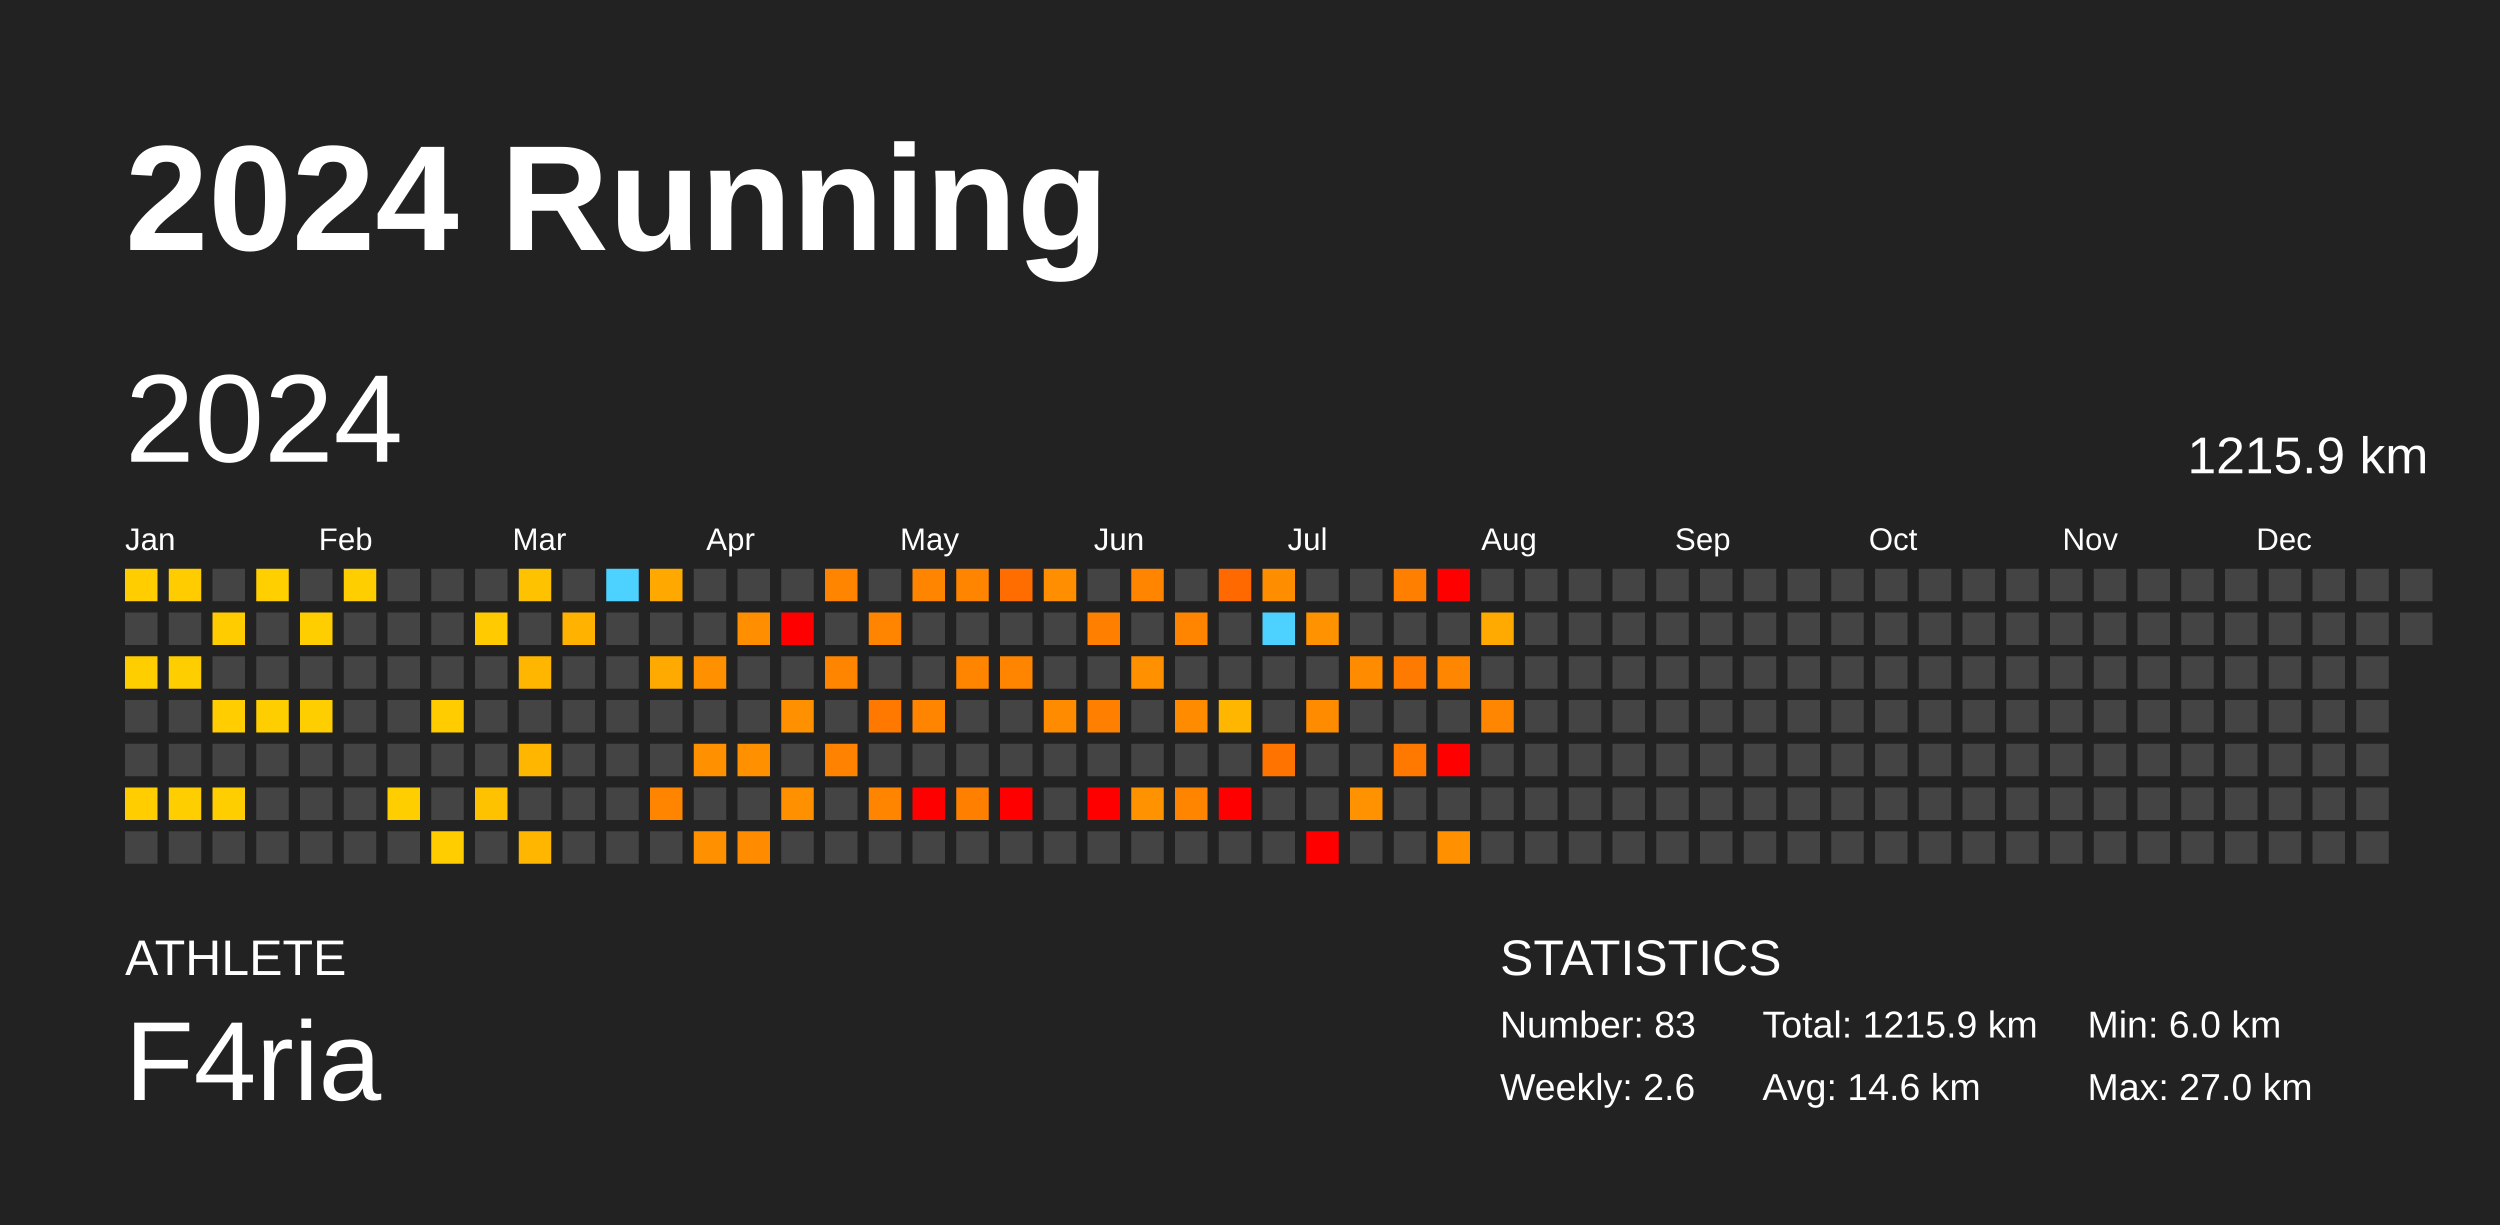
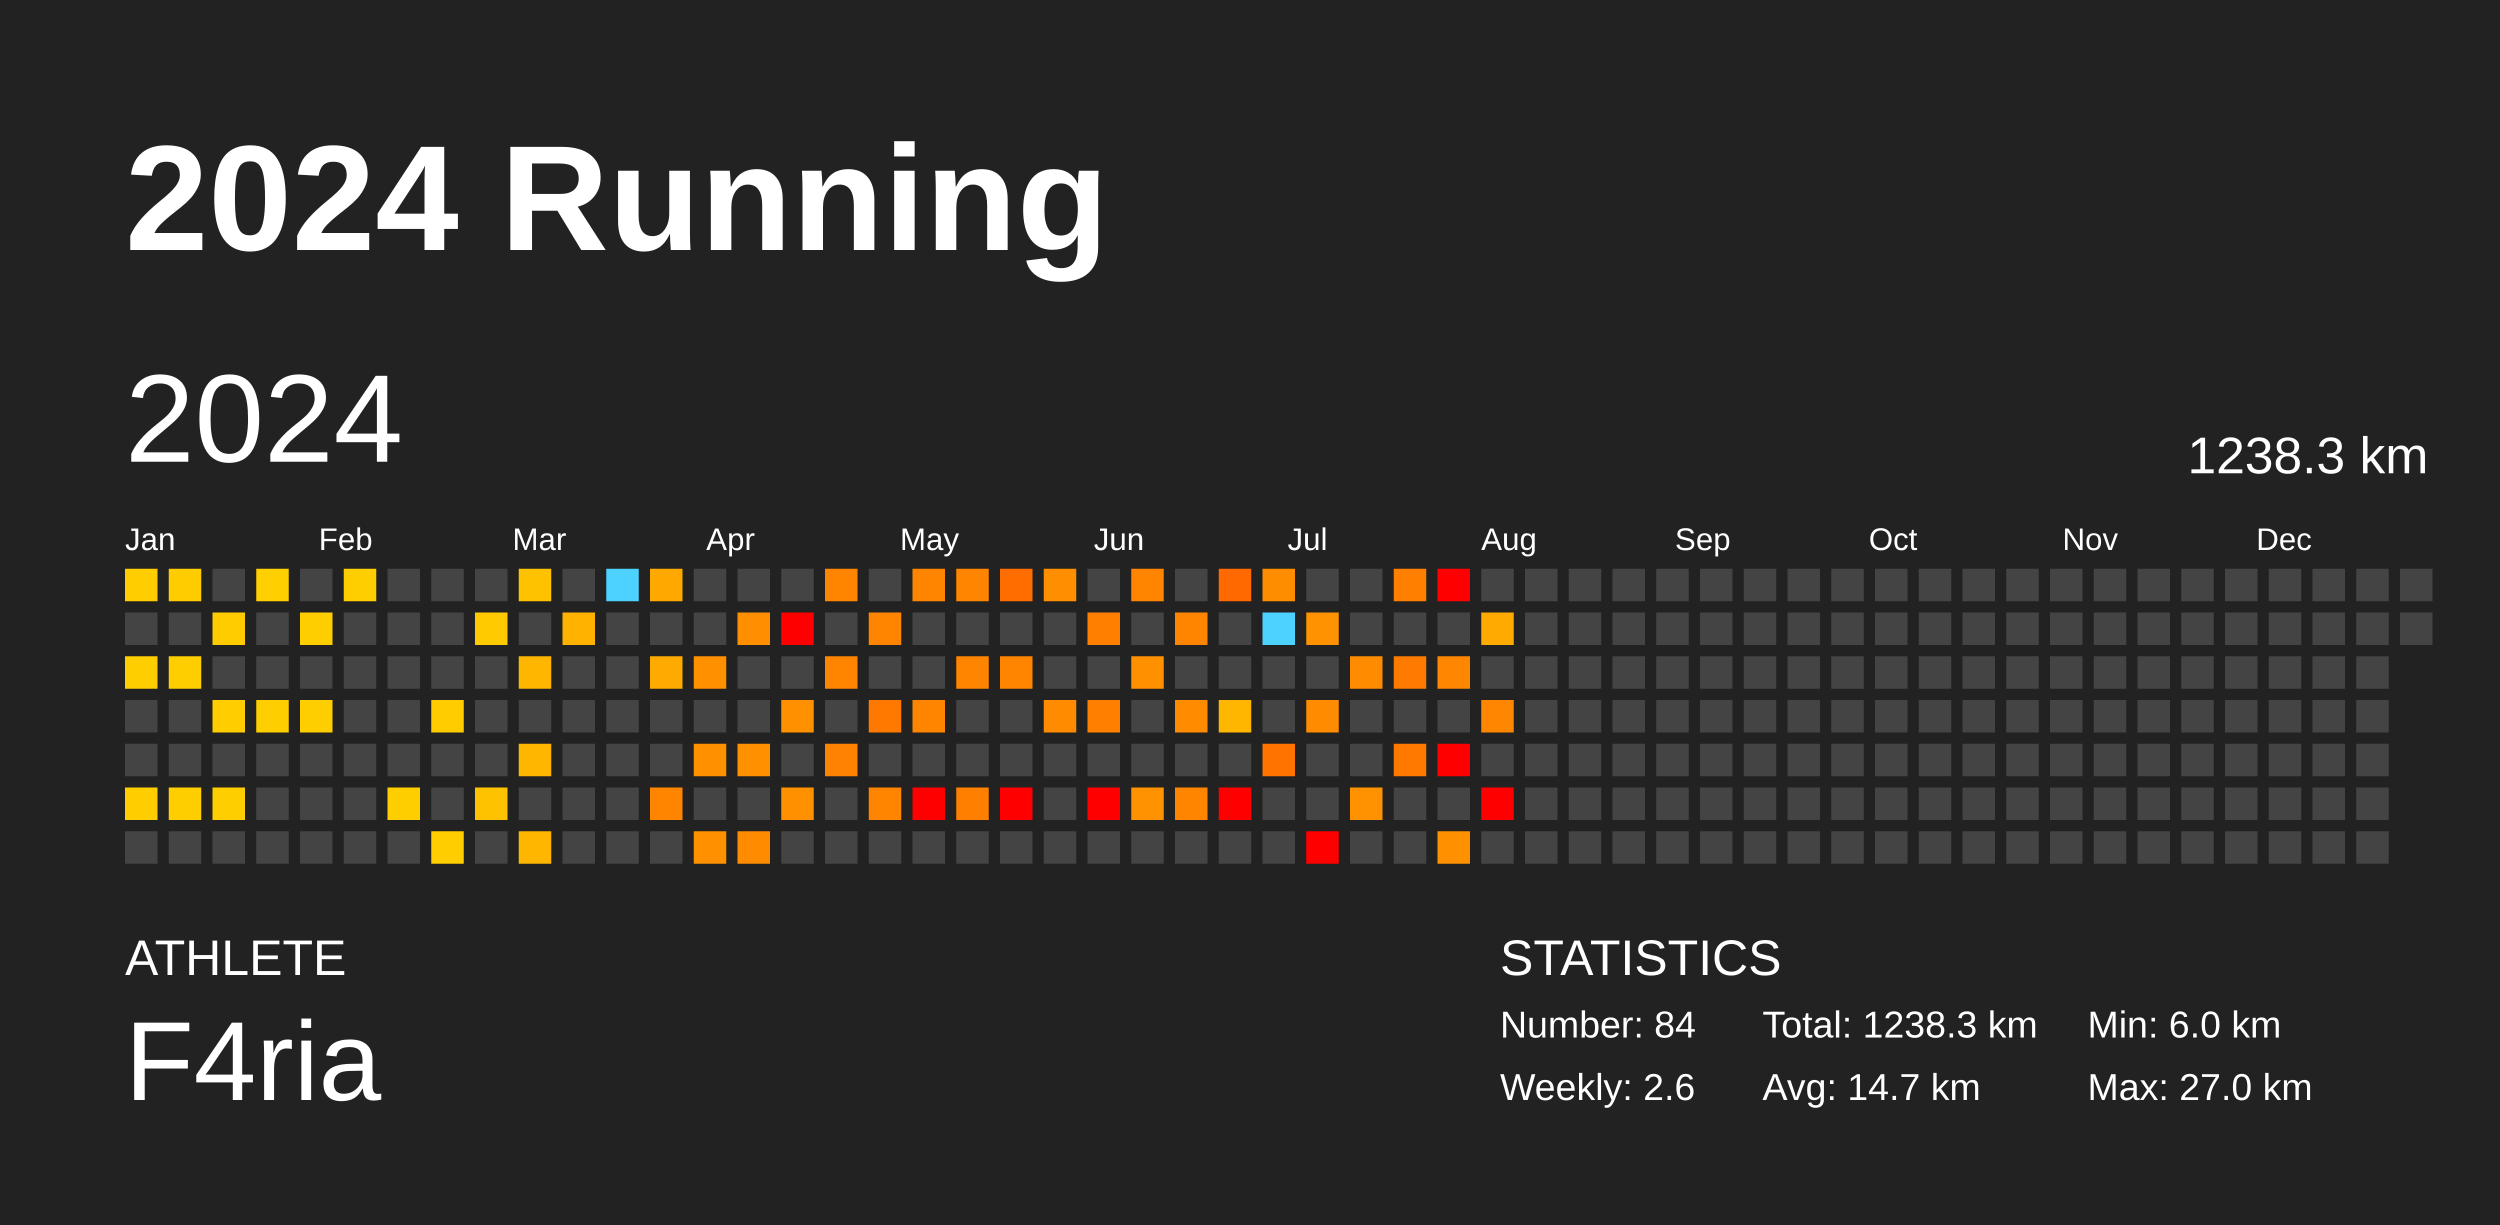
<svg xmlns="http://www.w3.org/2000/svg" baseProfile="full" height="98mm" version="1.1" viewBox="0,0,200,98" width="200mm">
  <defs />
  <rect fill="#222222" height="98" width="200" x="0" y="0" />
  <text fill="#FFFFFF" style="font-size:12px; font-family:Arial; font-weight:bold;" x="10" y="20">2024 Running</text>
  <text fill="#FFFFFF" style="font-size:4px; font-family:Arial" x="10" y="78">ATHLETE</text>
  <text fill="#FFFFFF" style="font-size:9px; font-family:Arial" x="10" y="88">F4ria</text>
  <text fill="#FFFFFF" style="font-size:4px; font-family:Arial" x="120" y="78">STATISTICS</text>
-   <text fill="#FFFFFF" style="font-size:3px; font-family:Arial" x="120" y="83">Number: 83</text>
+   <text fill="#FFFFFF" style="font-size:3px; font-family:Arial" x="120" y="83">Number: 84</text>
  <text fill="#FFFFFF" style="font-size:3px; font-family:Arial" x="120" y="88">Weekly: 2.6</text>
-   <text fill="#FFFFFF" style="font-size:3px; font-family:Arial" x="141" y="83">Total: 1215.9 km</text>
-   <text fill="#FFFFFF" style="font-size:3px; font-family:Arial" x="141" y="88">Avg: 14.6 km</text>
+   <text fill="#FFFFFF" style="font-size:3px; font-family:Arial" x="141" y="83">Total: 1238.3 km</text>
+   <text fill="#FFFFFF" style="font-size:3px; font-family:Arial" x="141" y="88">Avg: 14.7 km</text>
  <text fill="#FFFFFF" style="font-size:3px; font-family:Arial" x="167" y="83">Min: 6.0 km</text>
  <text fill="#FFFFFF" style="font-size:3px; font-family:Arial" x="167" y="88">Max: 27.0 km</text>
  <text dominant-baseline="hanging" fill="#FFFFFF" style="font-size:10.0px; font-family:Arial;" x="10" y="30">2024</text>
-   <text dominant-baseline="hanging" fill="#FFFFFF" style="font-size:4.125px; font-family:Arial;" x="175" y="35">1215.9 km</text>
+   <text dominant-baseline="hanging" fill="#FFFFFF" style="font-size:4.125px; font-family:Arial;" x="175" y="35">1238.3 km</text>
  <text fill="#FFFFFF" style="font-size:2.5px; font-family:Arial" x="10.0" y="44">Jan</text>
  <text fill="#FFFFFF" style="font-size:2.5px; font-family:Arial" x="25.5" y="44">Feb</text>
  <text fill="#FFFFFF" style="font-size:2.5px; font-family:Arial" x="41.0" y="44">Mar</text>
  <text fill="#FFFFFF" style="font-size:2.5px; font-family:Arial" x="56.5" y="44">Apr</text>
  <text fill="#FFFFFF" style="font-size:2.5px; font-family:Arial" x="72.0" y="44">May</text>
  <text fill="#FFFFFF" style="font-size:2.5px; font-family:Arial" x="87.5" y="44">Jun</text>
  <text fill="#FFFFFF" style="font-size:2.5px; font-family:Arial" x="103.0" y="44">Jul</text>
  <text fill="#FFFFFF" style="font-size:2.5px; font-family:Arial" x="118.5" y="44">Aug</text>
  <text fill="#FFFFFF" style="font-size:2.5px; font-family:Arial" x="134.0" y="44">Sep</text>
  <text fill="#FFFFFF" style="font-size:2.5px; font-family:Arial" x="149.5" y="44">Oct</text>
  <text fill="#FFFFFF" style="font-size:2.5px; font-family:Arial" x="165.0" y="44">Nov</text>
  <text fill="#FFFFFF" style="font-size:2.5px; font-family:Arial" x="180.5" y="44">Dec</text>
  <rect fill="#ffcd00" height="2.6" width="2.6" x="10.0" y="45.5" />
  <rect fill="#444444" height="2.6" width="2.6" x="10.0" y="49.0" />
  <rect fill="#ffce00" height="2.6" width="2.6" x="10.0" y="52.5" />
  <rect fill="#444444" height="2.6" width="2.6" x="10.0" y="56.0" />
  <rect fill="#444444" height="2.6" width="2.6" x="10.0" y="59.5" />
  <rect fill="#ffcd00" height="2.6" width="2.6" x="10.0" y="63.0" />
  <rect fill="#444444" height="2.6" width="2.6" x="10.0" y="66.5" />
  <rect fill="#ffcc00" height="2.6" width="2.6" x="13.5" y="45.5" />
  <rect fill="#444444" height="2.6" width="2.6" x="13.5" y="49.0" />
  <rect fill="#ffce00" height="2.6" width="2.6" x="13.5" y="52.5" />
  <rect fill="#444444" height="2.6" width="2.6" x="13.5" y="56.0" />
  <rect fill="#444444" height="2.6" width="2.6" x="13.5" y="59.5" />
  <rect fill="#ffce00" height="2.6" width="2.6" x="13.5" y="63.0" />
  <rect fill="#444444" height="2.6" width="2.6" x="13.5" y="66.5" />
  <rect fill="#444444" height="2.6" width="2.6" x="17.0" y="45.5" />
  <rect fill="#ffcc00" height="2.6" width="2.6" x="17.0" y="49.0" />
  <rect fill="#444444" height="2.6" width="2.6" x="17.0" y="52.5" />
  <rect fill="#ffcd00" height="2.6" width="2.6" x="17.0" y="56.0" />
  <rect fill="#444444" height="2.6" width="2.6" x="17.0" y="59.5" />
  <rect fill="#ffce00" height="2.6" width="2.6" x="17.0" y="63.0" />
  <rect fill="#444444" height="2.6" width="2.6" x="17.0" y="66.5" />
  <rect fill="#ffcf00" height="2.6" width="2.6" x="20.5" y="45.5" />
  <rect fill="#444444" height="2.6" width="2.6" x="20.5" y="49.0" />
  <rect fill="#444444" height="2.6" width="2.6" x="20.5" y="52.5" />
  <rect fill="#ffce00" height="2.6" width="2.6" x="20.5" y="56.0" />
  <rect fill="#444444" height="2.6" width="2.6" x="20.5" y="59.5" />
  <rect fill="#444444" height="2.6" width="2.6" x="20.5" y="63.0" />
  <rect fill="#444444" height="2.6" width="2.6" x="20.5" y="66.5" />
  <rect fill="#444444" height="2.6" width="2.6" x="24.0" y="45.5" />
  <rect fill="#ffce00" height="2.6" width="2.6" x="24.0" y="49.0" />
  <rect fill="#444444" height="2.6" width="2.6" x="24.0" y="52.5" />
  <rect fill="#ffce00" height="2.6" width="2.6" x="24.0" y="56.0" />
  <rect fill="#444444" height="2.6" width="2.6" x="24.0" y="59.5" />
  <rect fill="#444444" height="2.6" width="2.6" x="24.0" y="63.0" />
  <rect fill="#444444" height="2.6" width="2.6" x="24.0" y="66.5" />
  <rect fill="#ffce00" height="2.6" width="2.6" x="27.5" y="45.5" />
  <rect fill="#444444" height="2.6" width="2.6" x="27.5" y="49.0" />
  <rect fill="#444444" height="2.6" width="2.6" x="27.5" y="52.5" />
  <rect fill="#444444" height="2.6" width="2.6" x="27.5" y="56.0" />
  <rect fill="#444444" height="2.6" width="2.6" x="27.5" y="59.5" />
  <rect fill="#444444" height="2.6" width="2.6" x="27.5" y="63.0" />
  <rect fill="#444444" height="2.6" width="2.6" x="27.5" y="66.5" />
  <rect fill="#444444" height="2.6" width="2.6" x="31.0" y="45.5" />
  <rect fill="#444444" height="2.6" width="2.6" x="31.0" y="49.0" />
  <rect fill="#444444" height="2.6" width="2.6" x="31.0" y="52.5" />
  <rect fill="#444444" height="2.6" width="2.6" x="31.0" y="56.0" />
  <rect fill="#444444" height="2.6" width="2.6" x="31.0" y="59.5" />
  <rect fill="#ffce00" height="2.6" width="2.6" x="31.0" y="63.0" />
  <rect fill="#444444" height="2.6" width="2.6" x="31.0" y="66.5" />
  <rect fill="#444444" height="2.6" width="2.6" x="34.5" y="45.5" />
  <rect fill="#444444" height="2.6" width="2.6" x="34.5" y="49.0" />
  <rect fill="#444444" height="2.6" width="2.6" x="34.5" y="52.5" />
  <rect fill="#ffcc00" height="2.6" width="2.6" x="34.5" y="56.0" />
  <rect fill="#444444" height="2.6" width="2.6" x="34.5" y="59.5" />
  <rect fill="#444444" height="2.6" width="2.6" x="34.5" y="63.0" />
  <rect fill="#ffcd00" height="2.6" width="2.6" x="34.5" y="66.5" />
  <rect fill="#444444" height="2.6" width="2.6" x="38.0" y="45.5" />
  <rect fill="#ffca00" height="2.6" width="2.6" x="38.0" y="49.0" />
  <rect fill="#444444" height="2.6" width="2.6" x="38.0" y="52.5" />
  <rect fill="#444444" height="2.6" width="2.6" x="38.0" y="56.0" />
  <rect fill="#444444" height="2.6" width="2.6" x="38.0" y="59.5" />
  <rect fill="#ffc200" height="2.6" width="2.6" x="38.0" y="63.0" />
  <rect fill="#444444" height="2.6" width="2.6" x="38.0" y="66.5" />
  <rect fill="#ffc200" height="2.6" width="2.6" x="41.5" y="45.5" />
  <rect fill="#444444" height="2.6" width="2.6" x="41.5" y="49.0" />
  <rect fill="#ffb600" height="2.6" width="2.6" x="41.5" y="52.5" />
  <rect fill="#444444" height="2.6" width="2.6" x="41.5" y="56.0" />
  <rect fill="#ffb600" height="2.6" width="2.6" x="41.5" y="59.5" />
  <rect fill="#444444" height="2.6" width="2.6" x="41.5" y="63.0" />
  <rect fill="#ffb600" height="2.6" width="2.6" x="41.5" y="66.5" />
  <rect fill="#444444" height="2.6" width="2.6" x="45.0" y="45.5" />
  <rect fill="#ffb300" height="2.6" width="2.6" x="45.0" y="49.0" />
  <rect fill="#444444" height="2.6" width="2.6" x="45.0" y="52.5" />
  <rect fill="#444444" height="2.6" width="2.6" x="45.0" y="56.0" />
  <rect fill="#444444" height="2.6" width="2.6" x="45.0" y="59.5" />
  <rect fill="#444444" height="2.6" width="2.6" x="45.0" y="63.0" />
  <rect fill="#444444" height="2.6" width="2.6" x="45.0" y="66.5" />
  <rect fill="#4dd2ff" height="2.6" width="2.6" x="48.5" y="45.5" />
  <rect fill="#444444" height="2.6" width="2.6" x="48.5" y="49.0" />
  <rect fill="#444444" height="2.6" width="2.6" x="48.5" y="52.5" />
  <rect fill="#444444" height="2.6" width="2.6" x="48.5" y="56.0" />
  <rect fill="#444444" height="2.6" width="2.6" x="48.5" y="59.5" />
  <rect fill="#444444" height="2.6" width="2.6" x="48.5" y="63.0" />
  <rect fill="#444444" height="2.6" width="2.6" x="48.5" y="66.5" />
  <rect fill="#ffa900" height="2.6" width="2.6" x="52.0" y="45.5" />
  <rect fill="#444444" height="2.6" width="2.6" x="52.0" y="49.0" />
  <rect fill="#ffaa00" height="2.6" width="2.6" x="52.0" y="52.5" />
  <rect fill="#444444" height="2.6" width="2.6" x="52.0" y="56.0" />
  <rect fill="#444444" height="2.6" width="2.6" x="52.0" y="59.5" />
  <rect fill="#ff8500" height="2.6" width="2.6" x="52.0" y="63.0" />
  <rect fill="#444444" height="2.6" width="2.6" x="52.0" y="66.5" />
  <rect fill="#444444" height="2.6" width="2.6" x="55.5" y="45.5" />
  <rect fill="#444444" height="2.6" width="2.6" x="55.5" y="49.0" />
  <rect fill="#ff9000" height="2.6" width="2.6" x="55.5" y="52.5" />
  <rect fill="#444444" height="2.6" width="2.6" x="55.5" y="56.0" />
  <rect fill="#ff9100" height="2.6" width="2.6" x="55.5" y="59.5" />
  <rect fill="#444444" height="2.6" width="2.6" x="55.5" y="63.0" />
  <rect fill="#ff9100" height="2.6" width="2.6" x="55.5" y="66.5" />
  <rect fill="#444444" height="2.6" width="2.6" x="59.0" y="45.5" />
  <rect fill="#ff8f00" height="2.6" width="2.6" x="59.0" y="49.0" />
  <rect fill="#444444" height="2.6" width="2.6" x="59.0" y="52.5" />
  <rect fill="#444444" height="2.6" width="2.6" x="59.0" y="56.0" />
  <rect fill="#ff9000" height="2.6" width="2.6" x="59.0" y="59.5" />
  <rect fill="#444444" height="2.6" width="2.6" x="59.0" y="63.0" />
  <rect fill="#ff8c00" height="2.6" width="2.6" x="59.0" y="66.5" />
  <rect fill="#444444" height="2.6" width="2.6" x="62.5" y="45.5" />
  <rect fill="red" height="2.6" width="2.6" x="62.5" y="49.0" />
  <rect fill="#444444" height="2.6" width="2.6" x="62.5" y="52.5" />
  <rect fill="#ff9100" height="2.6" width="2.6" x="62.5" y="56.0" />
  <rect fill="#444444" height="2.6" width="2.6" x="62.5" y="59.5" />
  <rect fill="#ff9100" height="2.6" width="2.6" x="62.5" y="63.0" />
  <rect fill="#444444" height="2.6" width="2.6" x="62.5" y="66.5" />
  <rect fill="#ff8500" height="2.6" width="2.6" x="66.0" y="45.5" />
  <rect fill="#444444" height="2.6" width="2.6" x="66.0" y="49.0" />
  <rect fill="#ff8500" height="2.6" width="2.6" x="66.0" y="52.5" />
  <rect fill="#444444" height="2.6" width="2.6" x="66.0" y="56.0" />
  <rect fill="#ff8300" height="2.6" width="2.6" x="66.0" y="59.5" />
  <rect fill="#444444" height="2.6" width="2.6" x="66.0" y="63.0" />
  <rect fill="#444444" height="2.6" width="2.6" x="66.0" y="66.5" />
  <rect fill="#444444" height="2.6" width="2.6" x="69.5" y="45.5" />
  <rect fill="#ff8500" height="2.6" width="2.6" x="69.5" y="49.0" />
  <rect fill="#444444" height="2.6" width="2.6" x="69.5" y="52.5" />
  <rect fill="#ff7900" height="2.6" width="2.6" x="69.5" y="56.0" />
  <rect fill="#444444" height="2.6" width="2.6" x="69.5" y="59.5" />
  <rect fill="#ff8400" height="2.6" width="2.6" x="69.5" y="63.0" />
  <rect fill="#444444" height="2.6" width="2.6" x="69.5" y="66.5" />
  <rect fill="#ff8500" height="2.6" width="2.6" x="73.0" y="45.5" />
  <rect fill="#444444" height="2.6" width="2.6" x="73.0" y="49.0" />
  <rect fill="#444444" height="2.6" width="2.6" x="73.0" y="52.5" />
  <rect fill="#ff8500" height="2.6" width="2.6" x="73.0" y="56.0" />
  <rect fill="#444444" height="2.6" width="2.6" x="73.0" y="59.5" />
  <rect fill="red" height="2.6" width="2.6" x="73.0" y="63.0" />
  <rect fill="#444444" height="2.6" width="2.6" x="73.0" y="66.5" />
  <rect fill="#ff8500" height="2.6" width="2.6" x="76.5" y="45.5" />
  <rect fill="#444444" height="2.6" width="2.6" x="76.5" y="49.0" />
  <rect fill="#ff8500" height="2.6" width="2.6" x="76.5" y="52.5" />
  <rect fill="#444444" height="2.6" width="2.6" x="76.5" y="56.0" />
  <rect fill="#444444" height="2.6" width="2.6" x="76.5" y="59.5" />
  <rect fill="#ff8000" height="2.6" width="2.6" x="76.5" y="63.0" />
  <rect fill="#444444" height="2.6" width="2.6" x="76.5" y="66.5" />
  <rect fill="#ff6d00" height="2.6" width="2.6" x="80.0" y="45.5" />
  <rect fill="#444444" height="2.6" width="2.6" x="80.0" y="49.0" />
  <rect fill="#ff8500" height="2.6" width="2.6" x="80.0" y="52.5" />
  <rect fill="#444444" height="2.6" width="2.6" x="80.0" y="56.0" />
  <rect fill="#444444" height="2.6" width="2.6" x="80.0" y="59.5" />
  <rect fill="red" height="2.6" width="2.6" x="80.0" y="63.0" />
  <rect fill="#444444" height="2.6" width="2.6" x="80.0" y="66.5" />
  <rect fill="#ff8e00" height="2.6" width="2.6" x="83.5" y="45.5" />
  <rect fill="#444444" height="2.6" width="2.6" x="83.5" y="49.0" />
  <rect fill="#444444" height="2.6" width="2.6" x="83.5" y="52.5" />
  <rect fill="#ff8c00" height="2.6" width="2.6" x="83.5" y="56.0" />
  <rect fill="#444444" height="2.6" width="2.6" x="83.5" y="59.5" />
  <rect fill="#444444" height="2.6" width="2.6" x="83.5" y="63.0" />
  <rect fill="#444444" height="2.6" width="2.6" x="83.5" y="66.5" />
  <rect fill="#444444" height="2.6" width="2.6" x="87.0" y="45.5" />
  <rect fill="#ff7f00" height="2.6" width="2.6" x="87.0" y="49.0" />
  <rect fill="#444444" height="2.6" width="2.6" x="87.0" y="52.5" />
  <rect fill="#ff8000" height="2.6" width="2.6" x="87.0" y="56.0" />
  <rect fill="#444444" height="2.6" width="2.6" x="87.0" y="59.5" />
  <rect fill="red" height="2.6" width="2.6" x="87.0" y="63.0" />
  <rect fill="#444444" height="2.6" width="2.6" x="87.0" y="66.5" />
  <rect fill="#ff8400" height="2.6" width="2.6" x="90.5" y="45.5" />
  <rect fill="#444444" height="2.6" width="2.6" x="90.5" y="49.0" />
  <rect fill="#ff9000" height="2.6" width="2.6" x="90.5" y="52.5" />
  <rect fill="#444444" height="2.6" width="2.6" x="90.5" y="56.0" />
  <rect fill="#444444" height="2.6" width="2.6" x="90.5" y="59.5" />
  <rect fill="#ff9200" height="2.6" width="2.6" x="90.5" y="63.0" />
  <rect fill="#444444" height="2.6" width="2.6" x="90.5" y="66.5" />
  <rect fill="#444444" height="2.6" width="2.6" x="94.0" y="45.5" />
  <rect fill="#ff8500" height="2.6" width="2.6" x="94.0" y="49.0" />
  <rect fill="#444444" height="2.6" width="2.6" x="94.0" y="52.5" />
  <rect fill="#ff8c00" height="2.6" width="2.6" x="94.0" y="56.0" />
  <rect fill="#444444" height="2.6" width="2.6" x="94.0" y="59.5" />
  <rect fill="#ff8500" height="2.6" width="2.6" x="94.0" y="63.0" />
  <rect fill="#444444" height="2.6" width="2.6" x="94.0" y="66.5" />
  <rect fill="#ff6900" height="2.6" width="2.6" x="97.5" y="45.5" />
  <rect fill="#444444" height="2.6" width="2.6" x="97.5" y="49.0" />
  <rect fill="#444444" height="2.6" width="2.6" x="97.5" y="52.5" />
  <rect fill="#ffb600" height="2.6" width="2.6" x="97.5" y="56.0" />
  <rect fill="#444444" height="2.6" width="2.6" x="97.5" y="59.5" />
  <rect fill="red" height="2.6" width="2.6" x="97.5" y="63.0" />
  <rect fill="#444444" height="2.6" width="2.6" x="97.5" y="66.5" />
  <rect fill="#ff8d00" height="2.6" width="2.6" x="101.0" y="45.5" />
  <rect fill="#4dd2ff" height="2.6" width="2.6" x="101.0" y="49.0" />
  <rect fill="#444444" height="2.6" width="2.6" x="101.0" y="52.5" />
  <rect fill="#444444" height="2.6" width="2.6" x="101.0" y="56.0" />
  <rect fill="#ff7300" height="2.6" width="2.6" x="101.0" y="59.5" />
  <rect fill="#444444" height="2.6" width="2.6" x="101.0" y="63.0" />
  <rect fill="#444444" height="2.6" width="2.6" x="101.0" y="66.5" />
  <rect fill="#444444" height="2.6" width="2.6" x="104.5" y="45.5" />
  <rect fill="#ff9200" height="2.6" width="2.6" x="104.5" y="49.0" />
  <rect fill="#444444" height="2.6" width="2.6" x="104.5" y="52.5" />
  <rect fill="#ff8b00" height="2.6" width="2.6" x="104.5" y="56.0" />
  <rect fill="#444444" height="2.6" width="2.6" x="104.5" y="59.5" />
  <rect fill="#444444" height="2.6" width="2.6" x="104.5" y="63.0" />
  <rect fill="red" height="2.6" width="2.6" x="104.5" y="66.5" />
  <rect fill="#444444" height="2.6" width="2.6" x="108.0" y="45.5" />
  <rect fill="#444444" height="2.6" width="2.6" x="108.0" y="49.0" />
  <rect fill="#ff8c00" height="2.6" width="2.6" x="108.0" y="52.5" />
  <rect fill="#444444" height="2.6" width="2.6" x="108.0" y="56.0" />
  <rect fill="#444444" height="2.6" width="2.6" x="108.0" y="59.5" />
  <rect fill="#ff9200" height="2.6" width="2.6" x="108.0" y="63.0" />
  <rect fill="#444444" height="2.6" width="2.6" x="108.0" y="66.5" />
  <rect fill="#ff8000" height="2.6" width="2.6" x="111.5" y="45.5" />
  <rect fill="#444444" height="2.6" width="2.6" x="111.5" y="49.0" />
  <rect fill="#ff7a00" height="2.6" width="2.6" x="111.5" y="52.5" />
  <rect fill="#444444" height="2.6" width="2.6" x="111.5" y="56.0" />
  <rect fill="#ff7900" height="2.6" width="2.6" x="111.5" y="59.5" />
  <rect fill="#444444" height="2.6" width="2.6" x="111.5" y="63.0" />
  <rect fill="#444444" height="2.6" width="2.6" x="111.5" y="66.5" />
  <rect fill="red" height="2.6" width="2.6" x="115.0" y="45.5" />
  <rect fill="#444444" height="2.6" width="2.6" x="115.0" y="49.0" />
  <rect fill="#ff8600" height="2.6" width="2.6" x="115.0" y="52.5" />
  <rect fill="#444444" height="2.6" width="2.6" x="115.0" y="56.0" />
  <rect fill="red" height="2.6" width="2.6" x="115.0" y="59.5" />
  <rect fill="#444444" height="2.6" width="2.6" x="115.0" y="63.0" />
  <rect fill="#ff9100" height="2.6" width="2.6" x="115.0" y="66.5" />
  <rect fill="#444444" height="2.6" width="2.6" x="118.5" y="45.5" />
  <rect fill="#ffaa00" height="2.6" width="2.6" x="118.5" y="49.0" />
  <rect fill="#444444" height="2.6" width="2.6" x="118.5" y="52.5" />
  <rect fill="#ff8600" height="2.6" width="2.6" x="118.5" y="56.0" />
  <rect fill="#444444" height="2.6" width="2.6" x="118.5" y="59.5" />
-   <rect fill="#444444" height="2.6" width="2.6" x="118.5" y="63.0" />
+   <rect fill="red" height="2.6" width="2.6" x="118.5" y="63.0" />
  <rect fill="#444444" height="2.6" width="2.6" x="118.5" y="66.5" />
  <rect fill="#444444" height="2.6" width="2.6" x="122.0" y="45.5" />
  <rect fill="#444444" height="2.6" width="2.6" x="122.0" y="49.0" />
  <rect fill="#444444" height="2.6" width="2.6" x="122.0" y="52.5" />
  <rect fill="#444444" height="2.6" width="2.6" x="122.0" y="56.0" />
  <rect fill="#444444" height="2.6" width="2.6" x="122.0" y="59.5" />
  <rect fill="#444444" height="2.6" width="2.6" x="122.0" y="63.0" />
  <rect fill="#444444" height="2.6" width="2.6" x="122.0" y="66.5" />
  <rect fill="#444444" height="2.6" width="2.6" x="125.5" y="45.5" />
  <rect fill="#444444" height="2.6" width="2.6" x="125.5" y="49.0" />
  <rect fill="#444444" height="2.6" width="2.6" x="125.5" y="52.5" />
  <rect fill="#444444" height="2.6" width="2.6" x="125.5" y="56.0" />
  <rect fill="#444444" height="2.6" width="2.6" x="125.5" y="59.5" />
  <rect fill="#444444" height="2.6" width="2.6" x="125.5" y="63.0" />
  <rect fill="#444444" height="2.6" width="2.6" x="125.5" y="66.5" />
  <rect fill="#444444" height="2.6" width="2.6" x="129.0" y="45.5" />
  <rect fill="#444444" height="2.6" width="2.6" x="129.0" y="49.0" />
  <rect fill="#444444" height="2.6" width="2.6" x="129.0" y="52.5" />
  <rect fill="#444444" height="2.6" width="2.6" x="129.0" y="56.0" />
  <rect fill="#444444" height="2.6" width="2.6" x="129.0" y="59.5" />
  <rect fill="#444444" height="2.6" width="2.6" x="129.0" y="63.0" />
  <rect fill="#444444" height="2.6" width="2.6" x="129.0" y="66.5" />
  <rect fill="#444444" height="2.6" width="2.6" x="132.5" y="45.5" />
  <rect fill="#444444" height="2.6" width="2.6" x="132.5" y="49.0" />
  <rect fill="#444444" height="2.6" width="2.6" x="132.5" y="52.5" />
  <rect fill="#444444" height="2.6" width="2.6" x="132.5" y="56.0" />
  <rect fill="#444444" height="2.6" width="2.6" x="132.5" y="59.5" />
  <rect fill="#444444" height="2.6" width="2.6" x="132.5" y="63.0" />
  <rect fill="#444444" height="2.6" width="2.6" x="132.5" y="66.5" />
  <rect fill="#444444" height="2.6" width="2.6" x="136.0" y="45.5" />
  <rect fill="#444444" height="2.6" width="2.6" x="136.0" y="49.0" />
  <rect fill="#444444" height="2.6" width="2.6" x="136.0" y="52.5" />
  <rect fill="#444444" height="2.6" width="2.6" x="136.0" y="56.0" />
  <rect fill="#444444" height="2.6" width="2.6" x="136.0" y="59.5" />
  <rect fill="#444444" height="2.6" width="2.6" x="136.0" y="63.0" />
  <rect fill="#444444" height="2.6" width="2.6" x="136.0" y="66.5" />
  <rect fill="#444444" height="2.6" width="2.6" x="139.5" y="45.5" />
  <rect fill="#444444" height="2.6" width="2.6" x="139.5" y="49.0" />
  <rect fill="#444444" height="2.6" width="2.6" x="139.5" y="52.5" />
  <rect fill="#444444" height="2.6" width="2.6" x="139.5" y="56.0" />
  <rect fill="#444444" height="2.6" width="2.6" x="139.5" y="59.5" />
  <rect fill="#444444" height="2.6" width="2.6" x="139.5" y="63.0" />
  <rect fill="#444444" height="2.6" width="2.6" x="139.5" y="66.5" />
  <rect fill="#444444" height="2.6" width="2.6" x="143.0" y="45.5" />
  <rect fill="#444444" height="2.6" width="2.6" x="143.0" y="49.0" />
  <rect fill="#444444" height="2.6" width="2.6" x="143.0" y="52.5" />
  <rect fill="#444444" height="2.6" width="2.6" x="143.0" y="56.0" />
  <rect fill="#444444" height="2.6" width="2.6" x="143.0" y="59.5" />
  <rect fill="#444444" height="2.6" width="2.6" x="143.0" y="63.0" />
  <rect fill="#444444" height="2.6" width="2.6" x="143.0" y="66.5" />
  <rect fill="#444444" height="2.6" width="2.6" x="146.5" y="45.5" />
  <rect fill="#444444" height="2.6" width="2.6" x="146.5" y="49.0" />
  <rect fill="#444444" height="2.6" width="2.6" x="146.5" y="52.5" />
  <rect fill="#444444" height="2.6" width="2.6" x="146.5" y="56.0" />
  <rect fill="#444444" height="2.6" width="2.6" x="146.5" y="59.5" />
  <rect fill="#444444" height="2.6" width="2.6" x="146.5" y="63.0" />
  <rect fill="#444444" height="2.6" width="2.6" x="146.5" y="66.5" />
  <rect fill="#444444" height="2.6" width="2.6" x="150.0" y="45.5" />
  <rect fill="#444444" height="2.6" width="2.6" x="150.0" y="49.0" />
  <rect fill="#444444" height="2.6" width="2.6" x="150.0" y="52.5" />
  <rect fill="#444444" height="2.6" width="2.6" x="150.0" y="56.0" />
  <rect fill="#444444" height="2.6" width="2.6" x="150.0" y="59.5" />
  <rect fill="#444444" height="2.6" width="2.6" x="150.0" y="63.0" />
  <rect fill="#444444" height="2.6" width="2.6" x="150.0" y="66.5" />
  <rect fill="#444444" height="2.6" width="2.6" x="153.5" y="45.5" />
  <rect fill="#444444" height="2.6" width="2.6" x="153.5" y="49.0" />
  <rect fill="#444444" height="2.6" width="2.6" x="153.5" y="52.5" />
  <rect fill="#444444" height="2.6" width="2.6" x="153.5" y="56.0" />
  <rect fill="#444444" height="2.6" width="2.6" x="153.5" y="59.5" />
  <rect fill="#444444" height="2.6" width="2.6" x="153.5" y="63.0" />
  <rect fill="#444444" height="2.6" width="2.6" x="153.5" y="66.5" />
  <rect fill="#444444" height="2.6" width="2.6" x="157.0" y="45.5" />
  <rect fill="#444444" height="2.6" width="2.6" x="157.0" y="49.0" />
  <rect fill="#444444" height="2.6" width="2.6" x="157.0" y="52.5" />
  <rect fill="#444444" height="2.6" width="2.6" x="157.0" y="56.0" />
  <rect fill="#444444" height="2.6" width="2.6" x="157.0" y="59.5" />
  <rect fill="#444444" height="2.6" width="2.6" x="157.0" y="63.0" />
  <rect fill="#444444" height="2.6" width="2.6" x="157.0" y="66.5" />
  <rect fill="#444444" height="2.6" width="2.6" x="160.5" y="45.5" />
  <rect fill="#444444" height="2.6" width="2.6" x="160.5" y="49.0" />
  <rect fill="#444444" height="2.6" width="2.6" x="160.5" y="52.5" />
  <rect fill="#444444" height="2.6" width="2.6" x="160.5" y="56.0" />
  <rect fill="#444444" height="2.6" width="2.6" x="160.5" y="59.5" />
  <rect fill="#444444" height="2.6" width="2.6" x="160.5" y="63.0" />
  <rect fill="#444444" height="2.6" width="2.6" x="160.5" y="66.5" />
  <rect fill="#444444" height="2.6" width="2.6" x="164.0" y="45.5" />
  <rect fill="#444444" height="2.6" width="2.6" x="164.0" y="49.0" />
  <rect fill="#444444" height="2.6" width="2.6" x="164.0" y="52.5" />
  <rect fill="#444444" height="2.6" width="2.6" x="164.0" y="56.0" />
  <rect fill="#444444" height="2.6" width="2.6" x="164.0" y="59.5" />
  <rect fill="#444444" height="2.6" width="2.6" x="164.0" y="63.0" />
  <rect fill="#444444" height="2.6" width="2.6" x="164.0" y="66.5" />
  <rect fill="#444444" height="2.6" width="2.6" x="167.5" y="45.5" />
  <rect fill="#444444" height="2.6" width="2.6" x="167.5" y="49.0" />
  <rect fill="#444444" height="2.6" width="2.6" x="167.5" y="52.5" />
  <rect fill="#444444" height="2.6" width="2.6" x="167.5" y="56.0" />
  <rect fill="#444444" height="2.6" width="2.6" x="167.5" y="59.5" />
  <rect fill="#444444" height="2.6" width="2.6" x="167.5" y="63.0" />
  <rect fill="#444444" height="2.6" width="2.6" x="167.5" y="66.5" />
  <rect fill="#444444" height="2.6" width="2.6" x="171.0" y="45.5" />
  <rect fill="#444444" height="2.6" width="2.6" x="171.0" y="49.0" />
  <rect fill="#444444" height="2.6" width="2.6" x="171.0" y="52.5" />
  <rect fill="#444444" height="2.6" width="2.6" x="171.0" y="56.0" />
  <rect fill="#444444" height="2.6" width="2.6" x="171.0" y="59.5" />
  <rect fill="#444444" height="2.6" width="2.6" x="171.0" y="63.0" />
  <rect fill="#444444" height="2.6" width="2.6" x="171.0" y="66.5" />
  <rect fill="#444444" height="2.6" width="2.6" x="174.5" y="45.5" />
  <rect fill="#444444" height="2.6" width="2.6" x="174.5" y="49.0" />
  <rect fill="#444444" height="2.6" width="2.6" x="174.5" y="52.5" />
  <rect fill="#444444" height="2.6" width="2.6" x="174.5" y="56.0" />
  <rect fill="#444444" height="2.6" width="2.6" x="174.5" y="59.5" />
  <rect fill="#444444" height="2.6" width="2.6" x="174.5" y="63.0" />
  <rect fill="#444444" height="2.6" width="2.6" x="174.5" y="66.5" />
  <rect fill="#444444" height="2.6" width="2.6" x="178.0" y="45.5" />
  <rect fill="#444444" height="2.6" width="2.6" x="178.0" y="49.0" />
  <rect fill="#444444" height="2.6" width="2.6" x="178.0" y="52.5" />
  <rect fill="#444444" height="2.6" width="2.6" x="178.0" y="56.0" />
  <rect fill="#444444" height="2.6" width="2.6" x="178.0" y="59.5" />
  <rect fill="#444444" height="2.6" width="2.6" x="178.0" y="63.0" />
  <rect fill="#444444" height="2.6" width="2.6" x="178.0" y="66.5" />
  <rect fill="#444444" height="2.6" width="2.6" x="181.5" y="45.5" />
  <rect fill="#444444" height="2.6" width="2.6" x="181.5" y="49.0" />
  <rect fill="#444444" height="2.6" width="2.6" x="181.5" y="52.5" />
  <rect fill="#444444" height="2.6" width="2.6" x="181.5" y="56.0" />
  <rect fill="#444444" height="2.6" width="2.6" x="181.5" y="59.5" />
  <rect fill="#444444" height="2.6" width="2.6" x="181.5" y="63.0" />
  <rect fill="#444444" height="2.6" width="2.6" x="181.5" y="66.5" />
  <rect fill="#444444" height="2.6" width="2.6" x="185.0" y="45.5" />
  <rect fill="#444444" height="2.6" width="2.6" x="185.0" y="49.0" />
  <rect fill="#444444" height="2.6" width="2.6" x="185.0" y="52.5" />
  <rect fill="#444444" height="2.6" width="2.6" x="185.0" y="56.0" />
  <rect fill="#444444" height="2.6" width="2.6" x="185.0" y="59.5" />
  <rect fill="#444444" height="2.6" width="2.6" x="185.0" y="63.0" />
  <rect fill="#444444" height="2.6" width="2.6" x="185.0" y="66.5" />
  <rect fill="#444444" height="2.6" width="2.6" x="188.5" y="45.5" />
  <rect fill="#444444" height="2.6" width="2.6" x="188.5" y="49.0" />
  <rect fill="#444444" height="2.6" width="2.6" x="188.5" y="52.5" />
  <rect fill="#444444" height="2.6" width="2.6" x="188.5" y="56.0" />
  <rect fill="#444444" height="2.6" width="2.6" x="188.5" y="59.5" />
  <rect fill="#444444" height="2.6" width="2.6" x="188.5" y="63.0" />
  <rect fill="#444444" height="2.6" width="2.6" x="188.5" y="66.5" />
  <rect fill="#444444" height="2.6" width="2.6" x="192.0" y="45.5" />
  <rect fill="#444444" height="2.6" width="2.6" x="192.0" y="49.0" />
</svg>
